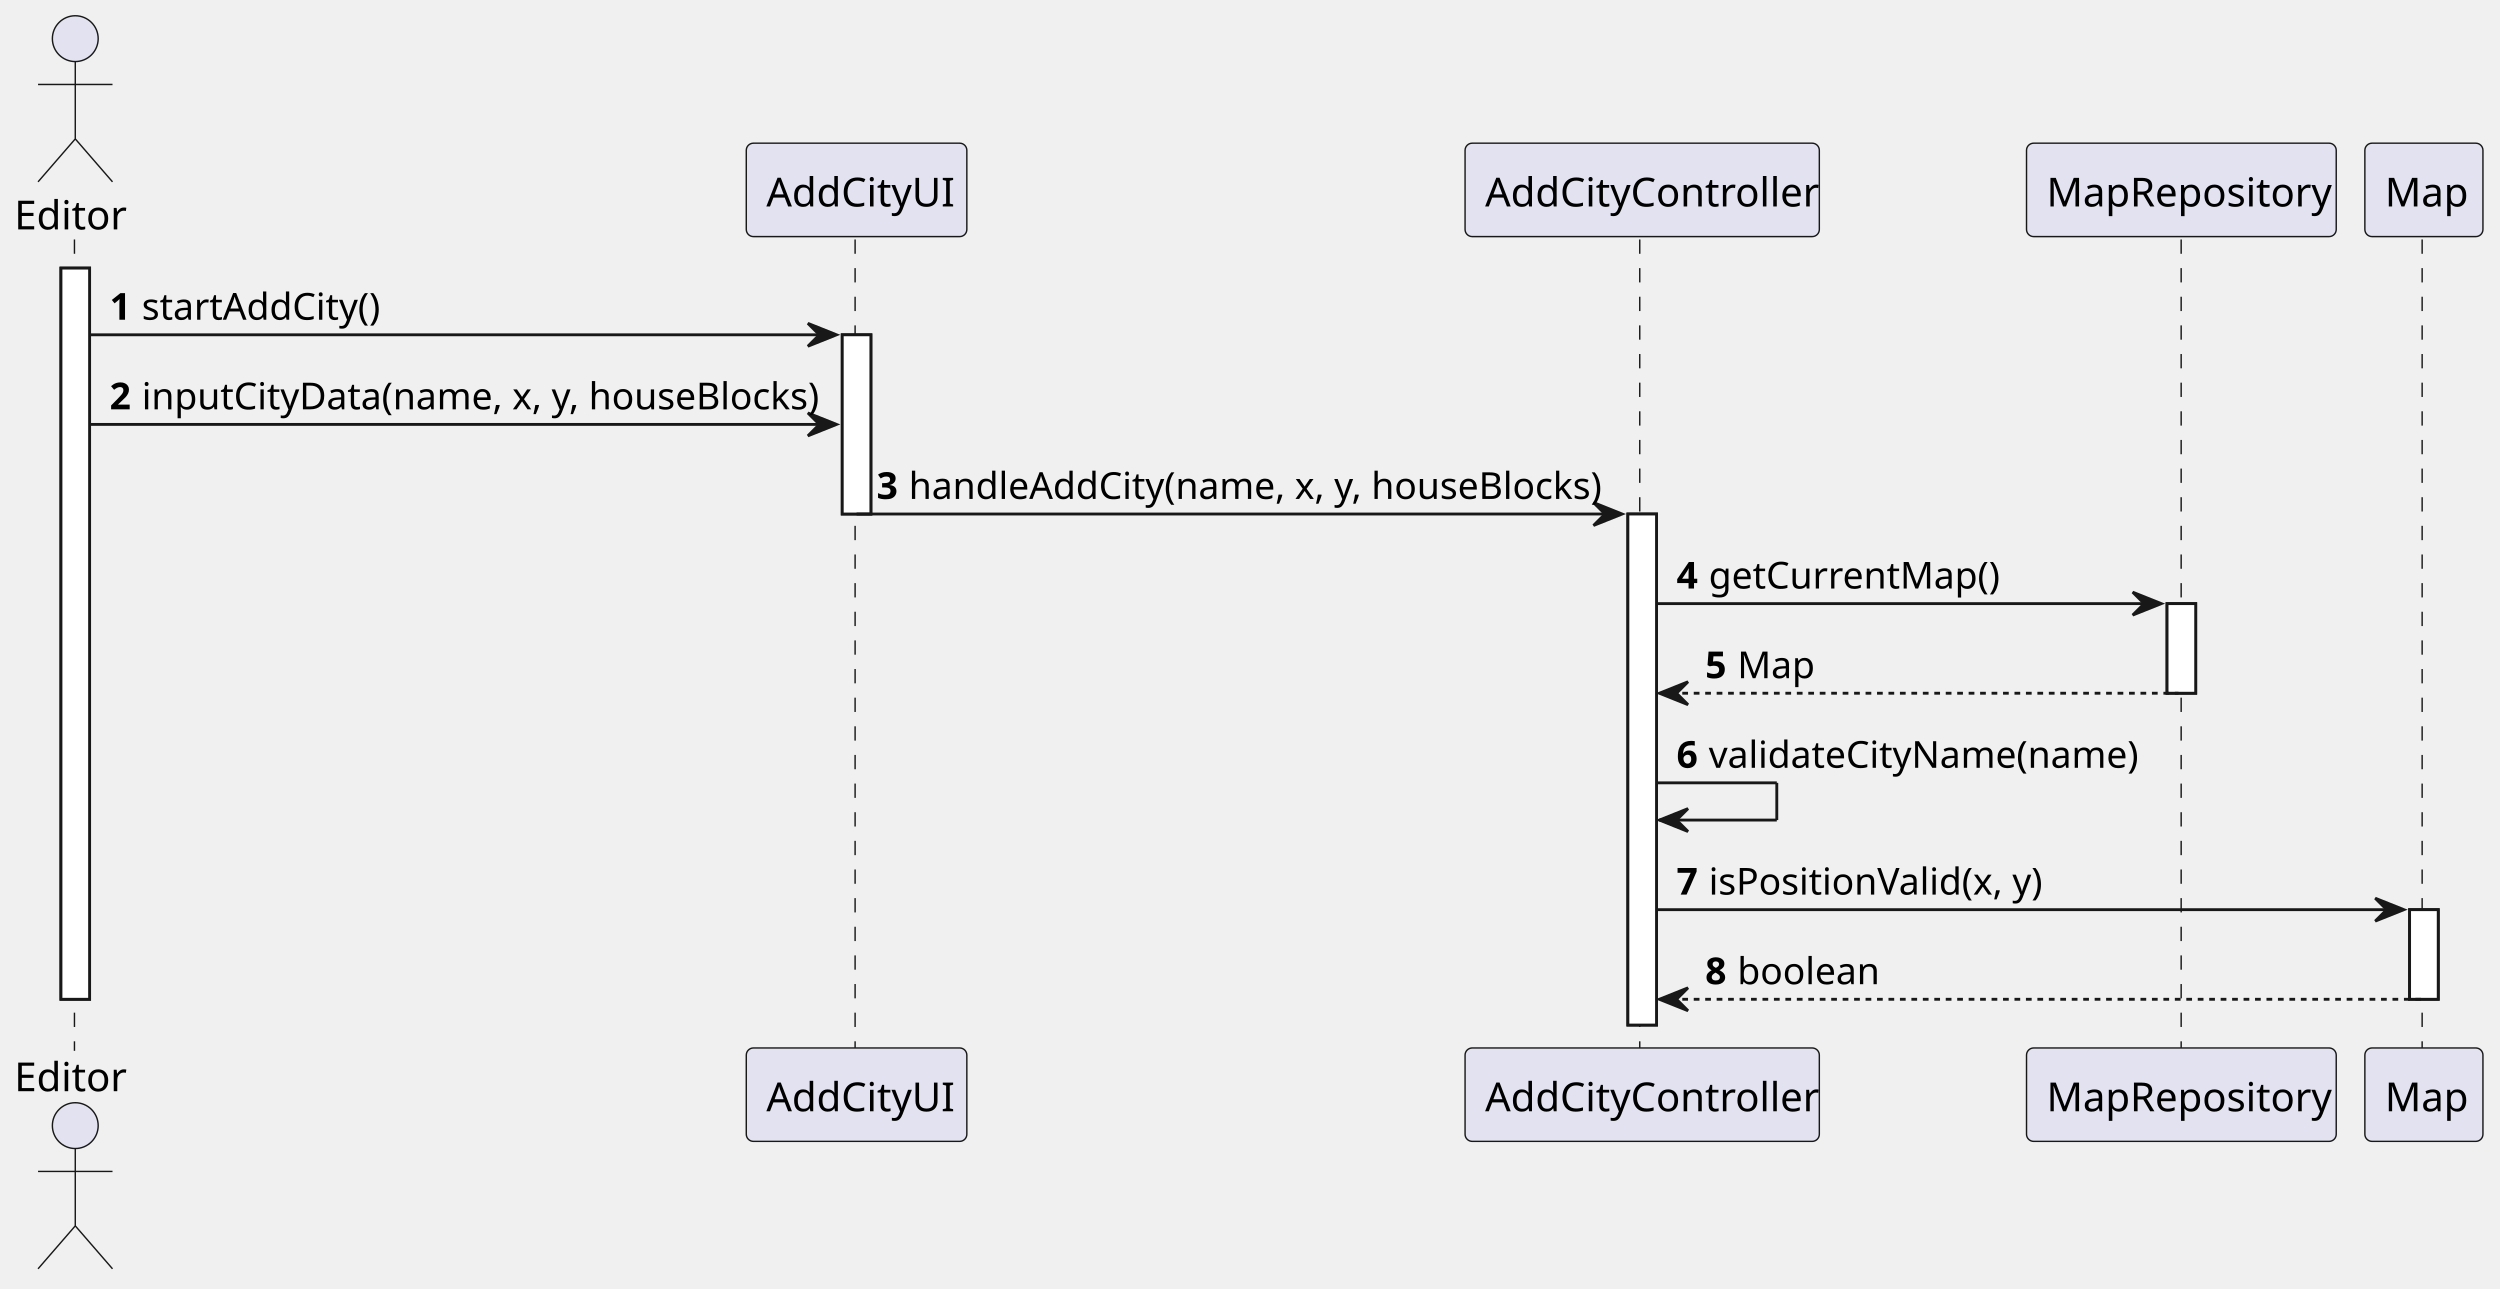
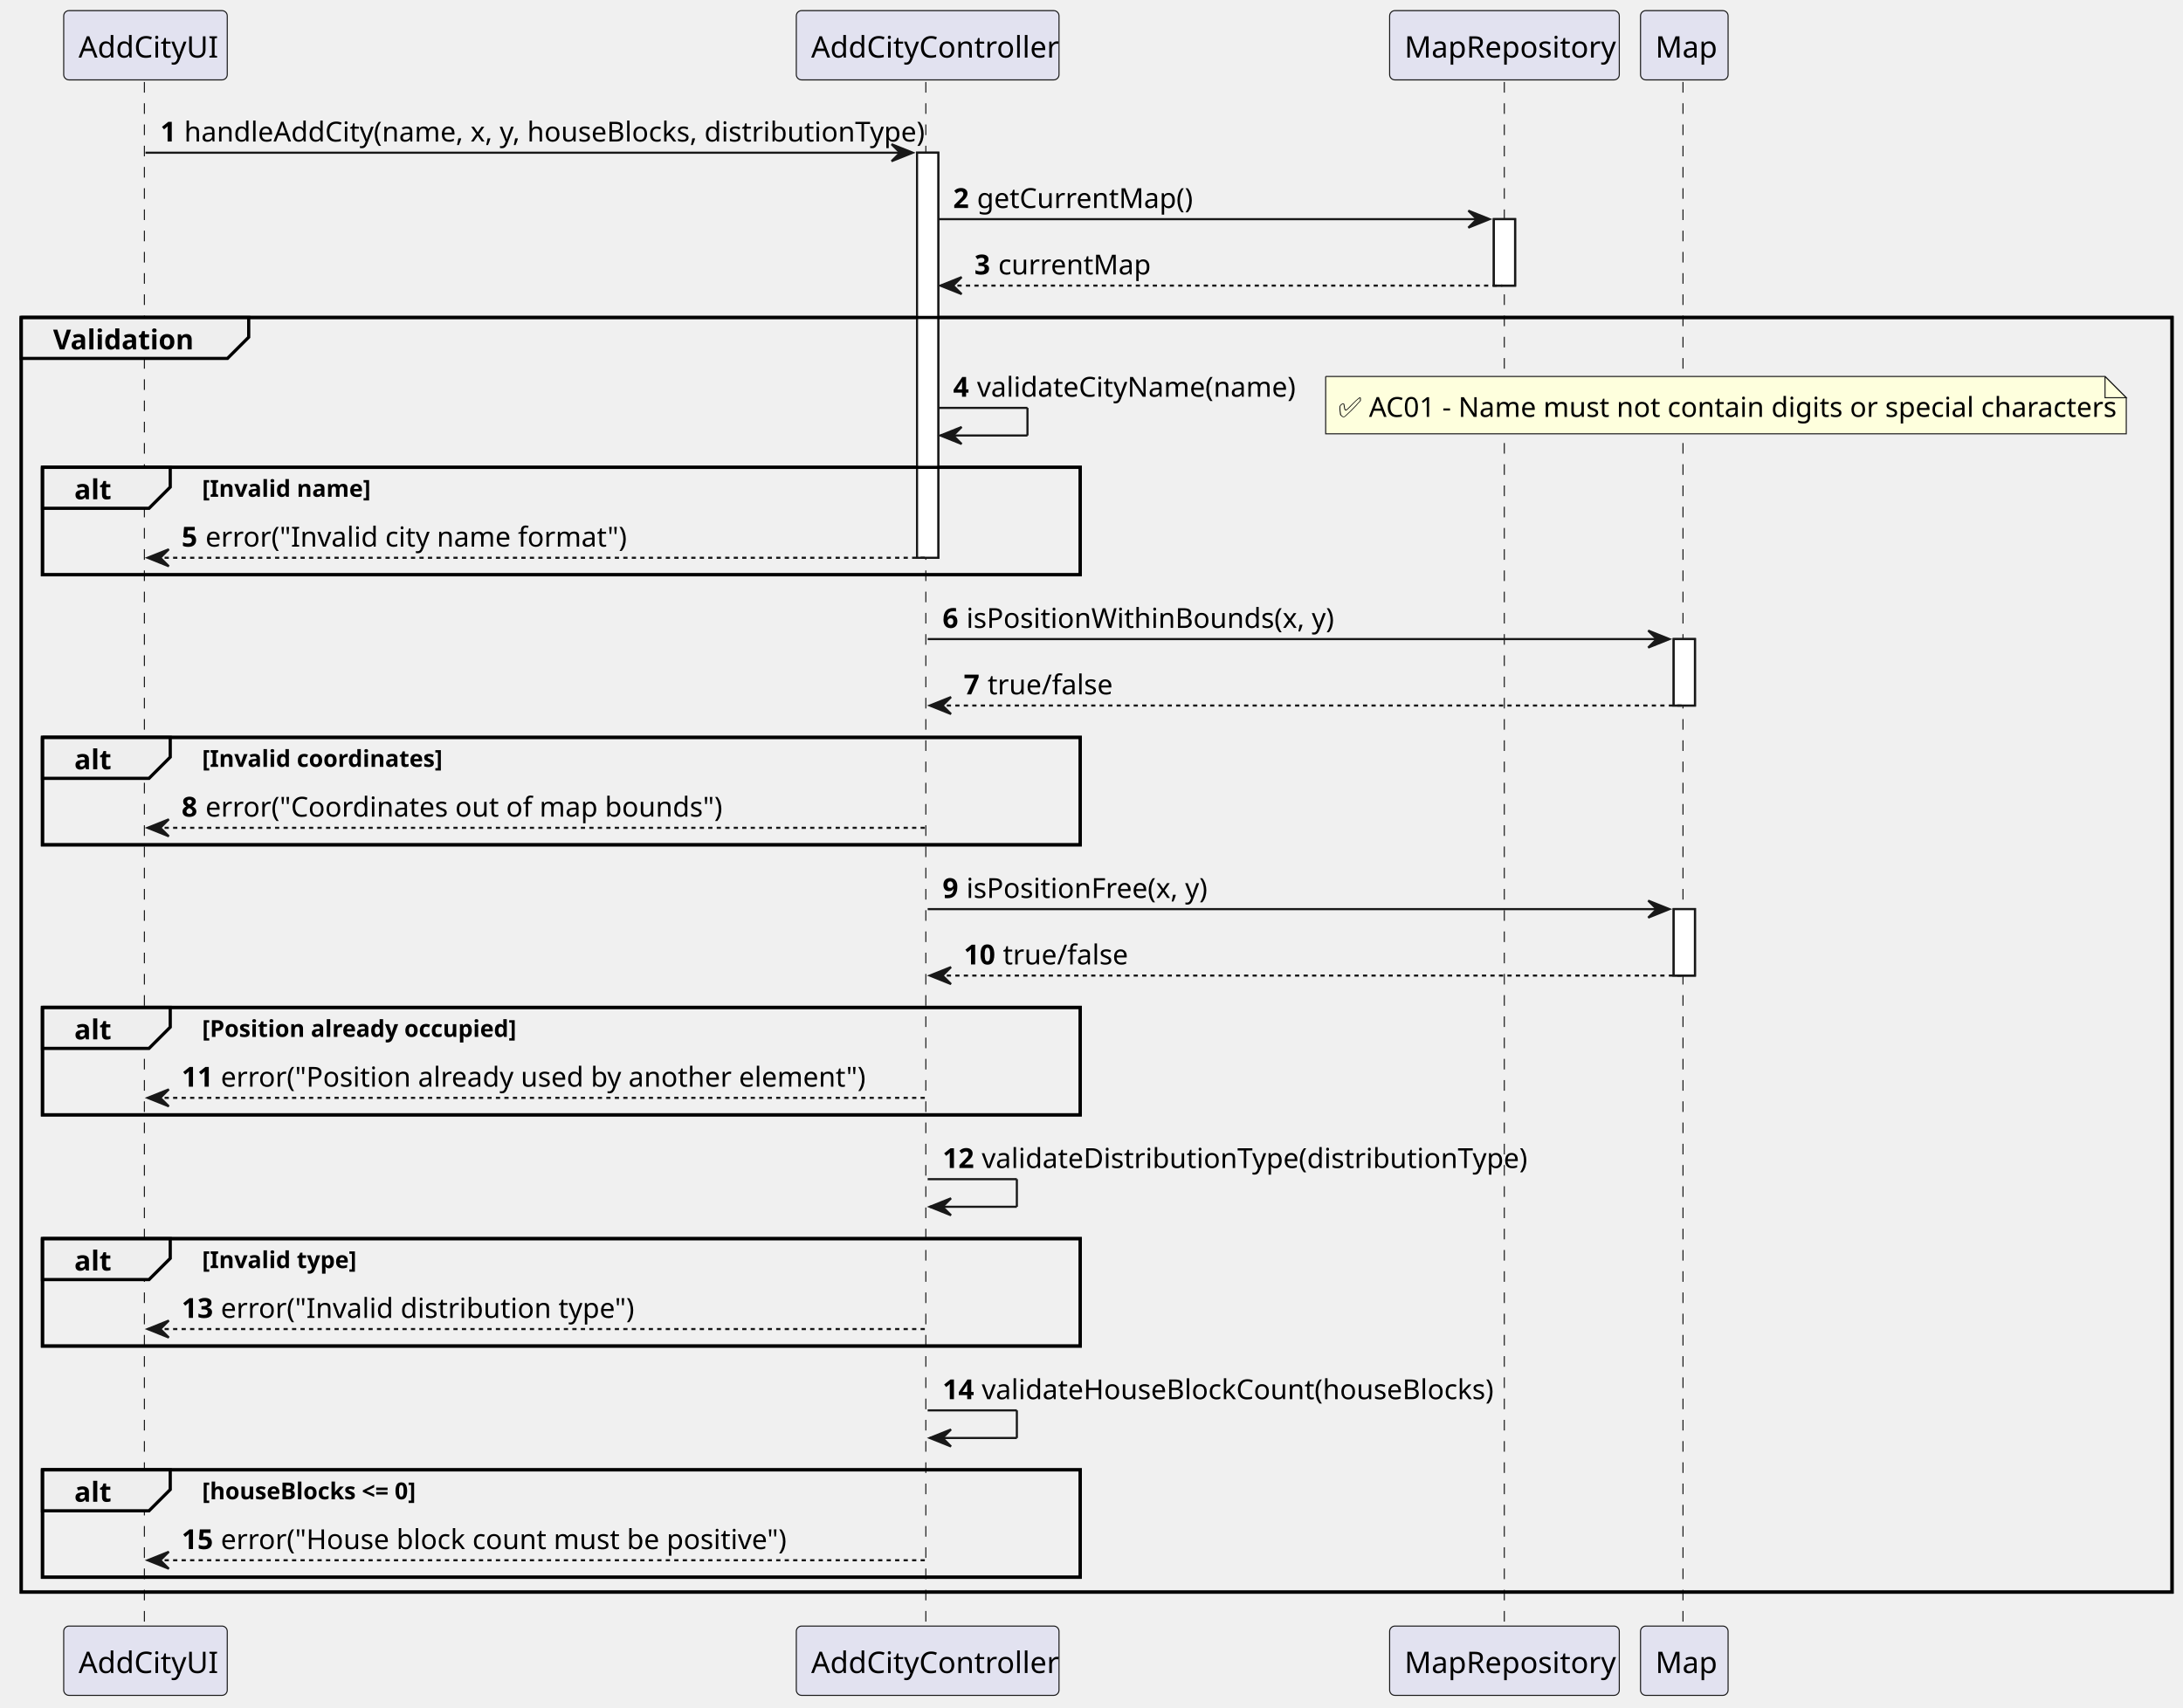
- <svg xmlns="http://www.w3.org/2000/svg" contentStyleType="text/css" height="450px" preserveAspectRatio="none" style="width:873px;height:450px;background:#FFFFFF;" version="1.1" viewBox="0 0 873 450" width="873px" zoomAndPan="magnify">
+ <svg xmlns="http://www.w3.org/2000/svg" contentStyleType="text/css" height="804px" preserveAspectRatio="none" style="width:1028px;height:804px;background:#FFFFFF;" version="1.1" viewBox="0 0 1028 804" width="1028px" zoomAndPan="magnify">
  <defs />
  <g>
-     <rect fill="#FFFFFF" height="255.328" style="stroke:#181818;stroke-width:1.0;" width="10" x="21.286" y="93.621" />
-     <rect fill="#FFFFFF" height="62.582" style="stroke:#181818;stroke-width:1.0;" width="10" x="294.111" y="116.912" />
-     <rect fill="#FFFFFF" height="178.455" style="stroke:#181818;stroke-width:1.0;" width="10" x="568.456" y="179.494" />
-     <rect fill="#FFFFFF" height="31.291" style="stroke:#181818;stroke-width:1.0;" width="10" x="756.736" y="210.785" />
-     <rect fill="#FFFFFF" height="31.291" style="stroke:#181818;stroke-width:1.0;" width="10" x="841.429" y="317.658" />
-     <line style="stroke:#181818;stroke-width:0.5;stroke-dasharray:5.0,5.0;" x1="26" x2="26" y1="83.621" y2="366.949" />
-     <line style="stroke:#181818;stroke-width:0.5;stroke-dasharray:5.0,5.0;" x1="298.601" x2="298.601" y1="83.621" y2="366.949" />
-     <line style="stroke:#181818;stroke-width:0.5;stroke-dasharray:5.0,5.0;" x1="572.601" x2="572.601" y1="83.621" y2="366.949" />
-     <line style="stroke:#181818;stroke-width:0.5;stroke-dasharray:5.0,5.0;" x1="761.661" x2="761.661" y1="83.621" y2="366.949" />
-     <line style="stroke:#181818;stroke-width:0.5;stroke-dasharray:5.0,5.0;" x1="845.812" x2="845.812" y1="83.621" y2="366.949" />
-     <text fill="#000000" font-family="sans-serif" font-size="14" lengthAdjust="spacing" textLength="36.572" x="5" y="80.107">Editor</text>
-     <ellipse cx="26.286" cy="13.5" fill="#E2E2F0" rx="8" ry="8" style="stroke:#181818;stroke-width:0.5;" />
-     <path d="M26.286,21.5 L26.286,48.5 M13.286,29.5 L39.286,29.5 M26.286,48.5 L13.286,63.5 M26.286,48.5 L39.286,63.5 " fill="none" style="stroke:#181818;stroke-width:0.5;" />
-     <text fill="#000000" font-family="sans-serif" font-size="14" lengthAdjust="spacing" textLength="36.572" x="5" y="381.057">Editor</text>
-     <ellipse cx="26.286" cy="393.07" fill="#E2E2F0" rx="8" ry="8" style="stroke:#181818;stroke-width:0.5;" />
-     <path d="M26.286,401.07 L26.286,428.07 M13.286,409.07 L39.286,409.07 M26.286,428.07 L13.286,443.07 M26.286,428.07 L39.286,443.07 " fill="none" style="stroke:#181818;stroke-width:0.5;" />
-     <rect fill="#E2E2F0" height="32.621" rx="2.5" ry="2.5" style="stroke:#181818;stroke-width:0.5;" width="77.02" x="260.601" y="50" />
-     <text fill="#000000" font-family="sans-serif" font-size="14" lengthAdjust="spacing" textLength="63.02" x="267.601" y="72.107">AddCityUI</text>
-     <rect fill="#E2E2F0" height="32.621" rx="2.5" ry="2.5" style="stroke:#181818;stroke-width:0.5;" width="77.02" x="260.601" y="365.949" />
-     <text fill="#000000" font-family="sans-serif" font-size="14" lengthAdjust="spacing" textLength="63.02" x="267.601" y="388.057">AddCityUI</text>
-     <rect fill="#E2E2F0" height="32.621" rx="2.5" ry="2.5" style="stroke:#181818;stroke-width:0.5;" width="123.71" x="511.601" y="50" />
-     <text fill="#000000" font-family="sans-serif" font-size="14" lengthAdjust="spacing" textLength="109.71" x="518.601" y="72.107">AddCityController</text>
-     <rect fill="#E2E2F0" height="32.621" rx="2.5" ry="2.5" style="stroke:#181818;stroke-width:0.5;" width="123.71" x="511.601" y="365.949" />
-     <text fill="#000000" font-family="sans-serif" font-size="14" lengthAdjust="spacing" textLength="109.71" x="518.601" y="388.057">AddCityController</text>
-     <rect fill="#E2E2F0" height="32.621" rx="2.5" ry="2.5" style="stroke:#181818;stroke-width:0.5;" width="108.151" x="707.661" y="50" />
-     <text fill="#000000" font-family="sans-serif" font-size="14" lengthAdjust="spacing" textLength="94.151" x="714.661" y="72.107">MapRepository</text>
-     <rect fill="#E2E2F0" height="32.621" rx="2.5" ry="2.5" style="stroke:#181818;stroke-width:0.5;" width="108.151" x="707.661" y="365.949" />
-     <text fill="#000000" font-family="sans-serif" font-size="14" lengthAdjust="spacing" textLength="94.151" x="714.661" y="388.057">MapRepository</text>
-     <rect fill="#E2E2F0" height="32.621" rx="2.5" ry="2.5" style="stroke:#181818;stroke-width:0.5;" width="41.234" x="825.812" y="50" />
-     <text fill="#000000" font-family="sans-serif" font-size="14" lengthAdjust="spacing" textLength="27.234" x="832.812" y="72.107">Map</text>
-     <rect fill="#E2E2F0" height="32.621" rx="2.5" ry="2.5" style="stroke:#181818;stroke-width:0.5;" width="41.234" x="825.812" y="365.949" />
-     <text fill="#000000" font-family="sans-serif" font-size="14" lengthAdjust="spacing" textLength="27.234" x="832.812" y="388.057">Map</text>
-     <rect fill="#FFFFFF" height="255.328" style="stroke:#181818;stroke-width:1.0;" width="10" x="21.286" y="93.621" />
-     <rect fill="#FFFFFF" height="62.582" style="stroke:#181818;stroke-width:1.0;" width="10" x="294.111" y="116.912" />
-     <rect fill="#FFFFFF" height="178.455" style="stroke:#181818;stroke-width:1.0;" width="10" x="568.456" y="179.494" />
-     <rect fill="#FFFFFF" height="31.291" style="stroke:#181818;stroke-width:1.0;" width="10" x="756.736" y="210.785" />
-     <rect fill="#FFFFFF" height="31.291" style="stroke:#181818;stroke-width:1.0;" width="10" x="841.429" y="317.658" />
-     <polygon fill="#181818" points="282.111,112.912,292.111,116.912,282.111,120.912,286.111,116.912" style="stroke:#181818;stroke-width:1.0;" />
-     <line style="stroke:#181818;stroke-width:1.0;" x1="31.286" x2="288.111" y1="116.912" y2="116.912" />
-     <text fill="#000000" font-family="sans-serif" font-size="13" font-weight="bold" lengthAdjust="spacing" textLength="7.23" x="38.286" y="111.649">1</text>
-     <text fill="#000000" font-family="sans-serif" font-size="13" lengthAdjust="spacing" textLength="79.46" x="49.516" y="111.649">startAddCity()</text>
-     <polygon fill="#181818" points="282.111,144.203,292.111,148.203,282.111,152.203,286.111,148.203" style="stroke:#181818;stroke-width:1.0;" />
-     <line style="stroke:#181818;stroke-width:1.0;" x1="31.286" x2="288.111" y1="148.203" y2="148.203" />
-     <text fill="#000000" font-family="sans-serif" font-size="13" font-weight="bold" lengthAdjust="spacing" textLength="7.23" x="38.286" y="142.94">2</text>
-     <text fill="#000000" font-family="sans-serif" font-size="13" lengthAdjust="spacing" textLength="227.595" x="49.516" y="142.94">inputCityData(name, x, y, houseBlocks)</text>
-     <polygon fill="#181818" points="556.456,175.494,566.456,179.494,556.456,183.494,560.456,179.494" style="stroke:#181818;stroke-width:1.0;" />
-     <line style="stroke:#181818;stroke-width:1.0;" x1="299.111" x2="562.456" y1="179.494" y2="179.494" />
-     <text fill="#000000" font-family="sans-serif" font-size="13" font-weight="bold" lengthAdjust="spacing" textLength="7.23" x="306.111" y="174.231">3</text>
-     <text fill="#000000" font-family="sans-serif" font-size="13" lengthAdjust="spacing" textLength="234.114" x="317.341" y="174.231">handleAddCity(name, x, y, houseBlocks)</text>
-     <polygon fill="#181818" points="744.736,206.785,754.736,210.785,744.736,214.785,748.736,210.785" style="stroke:#181818;stroke-width:1.0;" />
-     <line style="stroke:#181818;stroke-width:1.0;" x1="578.456" x2="750.736" y1="210.785" y2="210.785" />
-     <text fill="#000000" font-family="sans-serif" font-size="13" font-weight="bold" lengthAdjust="spacing" textLength="7.23" x="585.456" y="205.523">4</text>
-     <text fill="#000000" font-family="sans-serif" font-size="13" lengthAdjust="spacing" textLength="95.367" x="596.686" y="205.523">getCurrentMap()</text>
-     <polygon fill="#181818" points="589.456,238.076,579.456,242.076,589.456,246.076,585.456,242.076" style="stroke:#181818;stroke-width:1.0;" />
-     <line style="stroke:#181818;stroke-width:1.0;stroke-dasharray:2.0,2.0;" x1="583.456" x2="760.736" y1="242.076" y2="242.076" />
-     <text fill="#000000" font-family="sans-serif" font-size="13" font-weight="bold" lengthAdjust="spacing" textLength="7.23" x="595.456" y="236.814">5</text>
-     <text fill="#000000" font-family="sans-serif" font-size="13" lengthAdjust="spacing" textLength="25.289" x="606.686" y="236.814">Map</text>
-     <line style="stroke:#181818;stroke-width:1.0;" x1="578.456" x2="620.456" y1="273.367" y2="273.367" />
-     <line style="stroke:#181818;stroke-width:1.0;" x1="620.456" x2="620.456" y1="273.367" y2="286.367" />
-     <line style="stroke:#181818;stroke-width:1.0;" x1="579.456" x2="620.456" y1="286.367" y2="286.367" />
-     <polygon fill="#181818" points="589.456,282.367,579.456,286.367,589.456,290.367,585.456,286.367" style="stroke:#181818;stroke-width:1.0;" />
-     <text fill="#000000" font-family="sans-serif" font-size="13" font-weight="bold" lengthAdjust="spacing" textLength="7.23" x="585.456" y="268.104">6</text>
-     <text fill="#000000" font-family="sans-serif" font-size="13" lengthAdjust="spacing" textLength="143.051" x="596.686" y="268.104">validateCityName(name)</text>
-     <polygon fill="#181818" points="829.429,313.658,839.429,317.658,829.429,321.658,833.429,317.658" style="stroke:#181818;stroke-width:1.0;" />
-     <line style="stroke:#181818;stroke-width:1.0;" x1="578.456" x2="835.429" y1="317.658" y2="317.658" />
-     <text fill="#000000" font-family="sans-serif" font-size="13" font-weight="bold" lengthAdjust="spacing" textLength="7.23" x="585.456" y="312.396">7</text>
-     <text fill="#000000" font-family="sans-serif" font-size="13" lengthAdjust="spacing" textLength="113.426" x="596.686" y="312.396">isPositionValid(x, y)</text>
-     <polygon fill="#181818" points="589.456,344.949,579.456,348.949,589.456,352.949,585.456,348.949" style="stroke:#181818;stroke-width:1.0;" />
-     <line style="stroke:#181818;stroke-width:1.0;stroke-dasharray:2.0,2.0;" x1="583.456" x2="845.429" y1="348.949" y2="348.949" />
-     <text fill="#000000" font-family="sans-serif" font-size="13" font-weight="bold" lengthAdjust="spacing" textLength="7.23" x="595.456" y="343.687">8</text>
-     <text fill="#000000" font-family="sans-serif" font-size="13" lengthAdjust="spacing" textLength="46.268" x="606.686" y="343.687">boolean</text>
+     <rect fill="#FFFFFF" height="190.746" style="stroke:#181818;stroke-width:1.0;" width="10" x="431.846" y="71.912" />
+     <rect fill="#FFFFFF" height="31.291" style="stroke:#181818;stroke-width:1.0;" width="10" x="703.467" y="103.203" />
+     <rect fill="#FFFFFF" height="31.291" style="stroke:#181818;stroke-width:1.0;" width="10" x="788.16" y="300.949" />
+     <rect fill="#FFFFFF" height="31.291" style="stroke:#181818;stroke-width:1.0;" width="10" x="788.16" y="428.113" />
+     <rect fill="none" height="600.238" style="stroke:#000000;stroke-width:1.5;" width="1012.846" x="10" y="149.494" />
+     <rect fill="none" height="50.582" style="stroke:#000000;stroke-width:1.5;" width="488.701" x="20" y="220.076" />
+     <rect fill="none" height="50.582" style="stroke:#000000;stroke-width:1.5;" width="488.701" x="20" y="347.24" />
+     <rect fill="none" height="50.582" style="stroke:#000000;stroke-width:1.5;" width="488.701" x="20" y="474.404" />
+     <rect fill="none" height="50.582" style="stroke:#000000;stroke-width:1.5;" width="488.701" x="20" y="583.277" />
+     <rect fill="none" height="50.582" style="stroke:#000000;stroke-width:1.5;" width="488.701" x="20" y="692.15" />
+     <line style="stroke:#181818;stroke-width:0.5;stroke-dasharray:5.0,5.0;" x1="68" x2="68" y1="38.621" y2="766.732" />
+     <line style="stroke:#181818;stroke-width:0.5;stroke-dasharray:5.0,5.0;" x1="435.991" x2="435.991" y1="38.621" y2="766.732" />
+     <line style="stroke:#181818;stroke-width:0.5;stroke-dasharray:5.0,5.0;" x1="708.391" x2="708.391" y1="38.621" y2="766.732" />
+     <line style="stroke:#181818;stroke-width:0.5;stroke-dasharray:5.0,5.0;" x1="792.543" x2="792.543" y1="38.621" y2="766.732" />
+     <rect fill="#E2E2F0" height="32.621" rx="2.5" ry="2.5" style="stroke:#181818;stroke-width:0.5;" width="77.02" x="30" y="5" />
+     <text fill="#000000" font-family="sans-serif" font-size="14" lengthAdjust="spacing" textLength="63.02" x="37" y="27.107">AddCityUI</text>
+     <rect fill="#E2E2F0" height="32.621" rx="2.5" ry="2.5" style="stroke:#181818;stroke-width:0.5;" width="77.02" x="30" y="765.732" />
+     <text fill="#000000" font-family="sans-serif" font-size="14" lengthAdjust="spacing" textLength="63.02" x="37" y="787.84">AddCityUI</text>
+     <rect fill="#E2E2F0" height="32.621" rx="2.5" ry="2.5" style="stroke:#181818;stroke-width:0.5;" width="123.71" x="374.991" y="5" />
+     <text fill="#000000" font-family="sans-serif" font-size="14" lengthAdjust="spacing" textLength="109.71" x="381.991" y="27.107">AddCityController</text>
+     <rect fill="#E2E2F0" height="32.621" rx="2.5" ry="2.5" style="stroke:#181818;stroke-width:0.5;" width="123.71" x="374.991" y="765.732" />
+     <text fill="#000000" font-family="sans-serif" font-size="14" lengthAdjust="spacing" textLength="109.71" x="381.991" y="787.84">AddCityController</text>
+     <rect fill="#E2E2F0" height="32.621" rx="2.5" ry="2.5" style="stroke:#181818;stroke-width:0.5;" width="108.151" x="654.391" y="5" />
+     <text fill="#000000" font-family="sans-serif" font-size="14" lengthAdjust="spacing" textLength="94.151" x="661.391" y="27.107">MapRepository</text>
+     <rect fill="#E2E2F0" height="32.621" rx="2.5" ry="2.5" style="stroke:#181818;stroke-width:0.5;" width="108.151" x="654.391" y="765.732" />
+     <text fill="#000000" font-family="sans-serif" font-size="14" lengthAdjust="spacing" textLength="94.151" x="661.391" y="787.84">MapRepository</text>
+     <rect fill="#E2E2F0" height="32.621" rx="2.5" ry="2.5" style="stroke:#181818;stroke-width:0.5;" width="41.234" x="772.543" y="5" />
+     <text fill="#000000" font-family="sans-serif" font-size="14" lengthAdjust="spacing" textLength="27.234" x="779.543" y="27.107">Map</text>
+     <rect fill="#E2E2F0" height="32.621" rx="2.5" ry="2.5" style="stroke:#181818;stroke-width:0.5;" width="41.234" x="772.543" y="765.732" />
+     <text fill="#000000" font-family="sans-serif" font-size="14" lengthAdjust="spacing" textLength="27.234" x="779.543" y="787.84">Map</text>
+     <rect fill="#FFFFFF" height="190.746" style="stroke:#181818;stroke-width:1.0;" width="10" x="431.846" y="71.912" />
+     <rect fill="#FFFFFF" height="31.291" style="stroke:#181818;stroke-width:1.0;" width="10" x="703.467" y="103.203" />
+     <rect fill="#FFFFFF" height="31.291" style="stroke:#181818;stroke-width:1.0;" width="10" x="788.16" y="300.949" />
+     <rect fill="#FFFFFF" height="31.291" style="stroke:#181818;stroke-width:1.0;" width="10" x="788.16" y="428.113" />
+     <polygon fill="#181818" points="419.846,67.912,429.846,71.912,419.846,75.912,423.846,71.912" style="stroke:#181818;stroke-width:1.0;" />
+     <line style="stroke:#181818;stroke-width:1.0;" x1="68.51" x2="425.846" y1="71.912" y2="71.912" />
+     <text fill="#000000" font-family="sans-serif" font-size="13" font-weight="bold" lengthAdjust="spacing" textLength="7.23" x="75.51" y="66.649">1</text>
+     <text fill="#000000" font-family="sans-serif" font-size="13" lengthAdjust="spacing" textLength="333.106" x="86.74" y="66.649">handleAddCity(name, x, y, houseBlocks, distributionType)</text>
+     <polygon fill="#181818" points="691.467,99.203,701.467,103.203,691.467,107.203,695.467,103.203" style="stroke:#181818;stroke-width:1.0;" />
+     <line style="stroke:#181818;stroke-width:1.0;" x1="441.846" x2="697.467" y1="103.203" y2="103.203" />
+     <text fill="#000000" font-family="sans-serif" font-size="13" font-weight="bold" lengthAdjust="spacing" textLength="7.23" x="448.846" y="97.94">2</text>
+     <text fill="#000000" font-family="sans-serif" font-size="13" lengthAdjust="spacing" textLength="95.367" x="460.076" y="97.94">getCurrentMap()</text>
+     <polygon fill="#181818" points="452.846,130.494,442.846,134.494,452.846,138.494,448.846,134.494" style="stroke:#181818;stroke-width:1.0;" />
+     <line style="stroke:#181818;stroke-width:1.0;stroke-dasharray:2.0,2.0;" x1="446.846" x2="707.467" y1="134.494" y2="134.494" />
+     <text fill="#000000" font-family="sans-serif" font-size="13" font-weight="bold" lengthAdjust="spacing" textLength="7.23" x="458.846" y="129.231">3</text>
+     <text fill="#000000" font-family="sans-serif" font-size="13" lengthAdjust="spacing" textLength="65.749" x="470.076" y="129.231">currentMap</text>
+     <path d="M10,149.494 L117.118,149.494 L117.118,158.785 L107.118,168.785 L10,168.785 L10,149.494 " fill="#EEEEEE" style="stroke:#000000;stroke-width:1.5;" />
+     <rect fill="none" height="600.238" style="stroke:#000000;stroke-width:1.5;" width="1012.846" x="10" y="149.494" />
+     <text fill="#000000" font-family="sans-serif" font-size="13" font-weight="bold" lengthAdjust="spacing" textLength="62.118" x="25" y="164.523">Validation</text>
+     <line style="stroke:#181818;stroke-width:1.0;" x1="441.846" x2="483.846" y1="192.076" y2="192.076" />
+     <line style="stroke:#181818;stroke-width:1.0;" x1="483.846" x2="483.846" y1="192.076" y2="205.076" />
+     <line style="stroke:#181818;stroke-width:1.0;" x1="442.846" x2="483.846" y1="205.076" y2="205.076" />
+     <polygon fill="#181818" points="452.846,201.076,442.846,205.076,452.846,209.076,448.846,205.076" style="stroke:#181818;stroke-width:1.0;" />
+     <text fill="#000000" font-family="sans-serif" font-size="13" font-weight="bold" lengthAdjust="spacing" textLength="7.23" x="448.846" y="186.814">4</text>
+     <text fill="#000000" font-family="sans-serif" font-size="13" lengthAdjust="spacing" textLength="143.051" x="460.076" y="186.814">validateCityName(name)</text>
+     <path d="M624.281,177.285 L624.281,204.285 L1001.281,204.285 L1001.281,187.285 L991.281,177.285 L624.281,177.285 " fill="#FEFFDD" style="stroke:#181818;stroke-width:0.5;" />
+     <path d="M991.281,177.285 L991.281,187.285 L1001.281,187.285 L991.281,177.285 " fill="#FEFFDD" style="stroke:#181818;stroke-width:0.5;" />
+     <text fill="#000000" font-family="sans-serif" font-size="13" lengthAdjust="spacing" textLength="356.719" x="630.281" y="196.314">✅ AC01 - Name must not contain digits or special characters</text>
+     <path d="M20,220.076 L80.171,220.076 L80.171,229.367 L70.171,239.367 L20,239.367 L20,220.076 " fill="#EEEEEE" style="stroke:#000000;stroke-width:1.5;" />
+     <rect fill="none" height="50.582" style="stroke:#000000;stroke-width:1.5;" width="488.701" x="20" y="220.076" />
+     <text fill="#000000" font-family="sans-serif" font-size="13" font-weight="bold" lengthAdjust="spacing" textLength="15.171" x="35" y="235.105">alt</text>
+     <text fill="#000000" font-family="sans-serif" font-size="11" font-weight="bold" lengthAdjust="spacing" textLength="73.96" x="95.171" y="233.946">[Invalid name]</text>
+     <polygon fill="#181818" points="79.51,258.658,69.51,262.658,79.51,266.658,75.51,262.658" style="stroke:#181818;stroke-width:1.0;" />
+     <line style="stroke:#181818;stroke-width:1.0;stroke-dasharray:2.0,2.0;" x1="73.51" x2="435.846" y1="262.658" y2="262.658" />
+     <text fill="#000000" font-family="sans-serif" font-size="13" font-weight="bold" lengthAdjust="spacing" textLength="7.23" x="85.51" y="257.396">5</text>
+     <text fill="#000000" font-family="sans-serif" font-size="13" lengthAdjust="spacing" textLength="182.609" x="96.74" y="257.396">error("Invalid city name format")</text>
+     <polygon fill="#181818" points="776.16,296.949,786.16,300.949,776.16,304.949,780.16,300.949" style="stroke:#181818;stroke-width:1.0;" />
+     <line style="stroke:#181818;stroke-width:1.0;" x1="436.846" x2="782.16" y1="300.949" y2="300.949" />
+     <text fill="#000000" font-family="sans-serif" font-size="13" font-weight="bold" lengthAdjust="spacing" textLength="7.23" x="443.846" y="295.687">6</text>
+     <text fill="#000000" font-family="sans-serif" font-size="13" lengthAdjust="spacing" textLength="164.728" x="455.076" y="295.687">isPositionWithinBounds(x, y)</text>
+     <polygon fill="#181818" points="447.846,328.24,437.846,332.24,447.846,336.24,443.846,332.24" style="stroke:#181818;stroke-width:1.0;" />
+     <line style="stroke:#181818;stroke-width:1.0;stroke-dasharray:2.0,2.0;" x1="441.846" x2="792.16" y1="332.24" y2="332.24" />
+     <text fill="#000000" font-family="sans-serif" font-size="13" font-weight="bold" lengthAdjust="spacing" textLength="7.23" x="453.846" y="326.978">7</text>
+     <text fill="#000000" font-family="sans-serif" font-size="13" lengthAdjust="spacing" textLength="53.473" x="465.076" y="326.978">true/false</text>
+     <path d="M20,347.24 L80.171,347.24 L80.171,356.531 L70.171,366.531 L20,366.531 L20,347.24 " fill="#EEEEEE" style="stroke:#000000;stroke-width:1.5;" />
+     <rect fill="none" height="50.582" style="stroke:#000000;stroke-width:1.5;" width="488.701" x="20" y="347.24" />
+     <text fill="#000000" font-family="sans-serif" font-size="13" font-weight="bold" lengthAdjust="spacing" textLength="15.171" x="35" y="362.269">alt</text>
+     <text fill="#000000" font-family="sans-serif" font-size="11" font-weight="bold" lengthAdjust="spacing" textLength="107.572" x="95.171" y="361.11">[Invalid coordinates]</text>
+     <polygon fill="#181818" points="79.51,385.822,69.51,389.822,79.51,393.822,75.51,389.822" style="stroke:#181818;stroke-width:1.0;" />
+     <line style="stroke:#181818;stroke-width:1.0;stroke-dasharray:2.0,2.0;" x1="73.51" x2="435.846" y1="389.822" y2="389.822" />
+     <text fill="#000000" font-family="sans-serif" font-size="13" font-weight="bold" lengthAdjust="spacing" textLength="7.23" x="85.51" y="384.56">8</text>
+     <text fill="#000000" font-family="sans-serif" font-size="13" lengthAdjust="spacing" textLength="226.732" x="96.74" y="384.56">error("Coordinates out of map bounds")</text>
+     <polygon fill="#181818" points="776.16,424.113,786.16,428.113,776.16,432.113,780.16,428.113" style="stroke:#181818;stroke-width:1.0;" />
+     <line style="stroke:#181818;stroke-width:1.0;" x1="436.846" x2="782.16" y1="428.113" y2="428.113" />
+     <text fill="#000000" font-family="sans-serif" font-size="13" font-weight="bold" lengthAdjust="spacing" textLength="7.23" x="443.846" y="422.851">9</text>
+     <text fill="#000000" font-family="sans-serif" font-size="13" lengthAdjust="spacing" textLength="111.249" x="455.076" y="422.851">isPositionFree(x, y)</text>
+     <polygon fill="#181818" points="447.846,455.404,437.846,459.404,447.846,463.404,443.846,459.404" style="stroke:#181818;stroke-width:1.0;" />
+     <line style="stroke:#181818;stroke-width:1.0;stroke-dasharray:2.0,2.0;" x1="441.846" x2="792.16" y1="459.404" y2="459.404" />
+     <text fill="#000000" font-family="sans-serif" font-size="13" font-weight="bold" lengthAdjust="spacing" textLength="14.46" x="453.846" y="454.142">10</text>
+     <text fill="#000000" font-family="sans-serif" font-size="13" lengthAdjust="spacing" textLength="53.473" x="472.306" y="454.142">true/false</text>
+     <path d="M20,474.404 L80.171,474.404 L80.171,483.695 L70.171,493.695 L20,493.695 L20,474.404 " fill="#EEEEEE" style="stroke:#000000;stroke-width:1.5;" />
+     <rect fill="none" height="50.582" style="stroke:#000000;stroke-width:1.5;" width="488.701" x="20" y="474.404" />
+     <text fill="#000000" font-family="sans-serif" font-size="13" font-weight="bold" lengthAdjust="spacing" textLength="15.171" x="35" y="489.433">alt</text>
+     <text fill="#000000" font-family="sans-serif" font-size="11" font-weight="bold" lengthAdjust="spacing" textLength="143.639" x="95.171" y="488.274">[Position already occupied]</text>
+     <polygon fill="#181818" points="79.51,512.986,69.51,516.986,79.51,520.986,75.51,516.986" style="stroke:#181818;stroke-width:1.0;" />
+     <line style="stroke:#181818;stroke-width:1.0;stroke-dasharray:2.0,2.0;" x1="73.51" x2="435.846" y1="516.986" y2="516.986" />
+     <text fill="#000000" font-family="sans-serif" font-size="13" font-weight="bold" lengthAdjust="spacing" textLength="14.46" x="85.51" y="511.724">11</text>
+     <text fill="#000000" font-family="sans-serif" font-size="13" lengthAdjust="spacing" textLength="284.54" x="103.97" y="511.724">error("Position already used by another element")</text>
+     <line style="stroke:#181818;stroke-width:1.0;" x1="436.846" x2="478.846" y1="555.277" y2="555.277" />
+     <line style="stroke:#181818;stroke-width:1.0;" x1="478.846" x2="478.846" y1="555.277" y2="568.277" />
+     <line style="stroke:#181818;stroke-width:1.0;" x1="437.846" x2="478.846" y1="568.277" y2="568.277" />
+     <polygon fill="#181818" points="447.846,564.277,437.846,568.277,447.846,572.277,443.846,568.277" style="stroke:#181818;stroke-width:1.0;" />
+     <text fill="#000000" font-family="sans-serif" font-size="13" font-weight="bold" lengthAdjust="spacing" textLength="14.46" x="443.846" y="550.015">12</text>
+     <text fill="#000000" font-family="sans-serif" font-size="13" lengthAdjust="spacing" textLength="239.161" x="462.306" y="550.015">validateDistributionType(distributionType)</text>
+     <path d="M20,583.277 L80.171,583.277 L80.171,592.568 L70.171,602.568 L20,602.568 L20,583.277 " fill="#EEEEEE" style="stroke:#000000;stroke-width:1.5;" />
+     <rect fill="none" height="50.582" style="stroke:#000000;stroke-width:1.5;" width="488.701" x="20" y="583.277" />
+     <text fill="#000000" font-family="sans-serif" font-size="13" font-weight="bold" lengthAdjust="spacing" textLength="15.171" x="35" y="598.306">alt</text>
+     <text fill="#000000" font-family="sans-serif" font-size="11" font-weight="bold" lengthAdjust="spacing" textLength="67.842" x="95.171" y="597.148">[Invalid type]</text>
+     <polygon fill="#181818" points="79.51,621.859,69.51,625.859,79.51,629.859,75.51,625.859" style="stroke:#181818;stroke-width:1.0;" />
+     <line style="stroke:#181818;stroke-width:1.0;stroke-dasharray:2.0,2.0;" x1="73.51" x2="435.846" y1="625.859" y2="625.859" />
+     <text fill="#000000" font-family="sans-serif" font-size="13" font-weight="bold" lengthAdjust="spacing" textLength="14.46" x="85.51" y="620.597">13</text>
+     <text fill="#000000" font-family="sans-serif" font-size="13" lengthAdjust="spacing" textLength="177.576" x="103.97" y="620.597">error("Invalid distribution type")</text>
+     <line style="stroke:#181818;stroke-width:1.0;" x1="436.846" x2="478.846" y1="664.15" y2="664.15" />
+     <line style="stroke:#181818;stroke-width:1.0;" x1="478.846" x2="478.846" y1="664.15" y2="677.15" />
+     <line style="stroke:#181818;stroke-width:1.0;" x1="437.846" x2="478.846" y1="677.15" y2="677.15" />
+     <polygon fill="#181818" points="447.846,673.15,437.846,677.15,447.846,681.15,443.846,677.15" style="stroke:#181818;stroke-width:1.0;" />
+     <text fill="#000000" font-family="sans-serif" font-size="13" font-weight="bold" lengthAdjust="spacing" textLength="14.46" x="443.846" y="658.888">14</text>
+     <text fill="#000000" font-family="sans-serif" font-size="13" lengthAdjust="spacing" textLength="231.232" x="462.306" y="658.888">validateHouseBlockCount(houseBlocks)</text>
+     <path d="M20,692.15 L80.171,692.15 L80.171,701.441 L70.171,711.441 L20,711.441 L20,692.15 " fill="#EEEEEE" style="stroke:#000000;stroke-width:1.5;" />
+     <rect fill="none" height="50.582" style="stroke:#000000;stroke-width:1.5;" width="488.701" x="20" y="692.15" />
+     <text fill="#000000" font-family="sans-serif" font-size="13" font-weight="bold" lengthAdjust="spacing" textLength="15.171" x="35" y="707.179">alt</text>
+     <text fill="#000000" font-family="sans-serif" font-size="11" font-weight="bold" lengthAdjust="spacing" textLength="100.869" x="95.171" y="706.02">[houseBlocks &lt;= 0]</text>
+     <polygon fill="#181818" points="79.51,730.732,69.51,734.732,79.51,738.732,75.51,734.732" style="stroke:#181818;stroke-width:1.0;" />
+     <line style="stroke:#181818;stroke-width:1.0;stroke-dasharray:2.0,2.0;" x1="73.51" x2="435.846" y1="734.732" y2="734.732" />
+     <text fill="#000000" font-family="sans-serif" font-size="13" font-weight="bold" lengthAdjust="spacing" textLength="14.46" x="85.51" y="729.47">15</text>
+     <text fill="#000000" font-family="sans-serif" font-size="13" lengthAdjust="spacing" textLength="249.831" x="103.97" y="729.47">error("House block count must be positive")</text>
  </g>
</svg>
